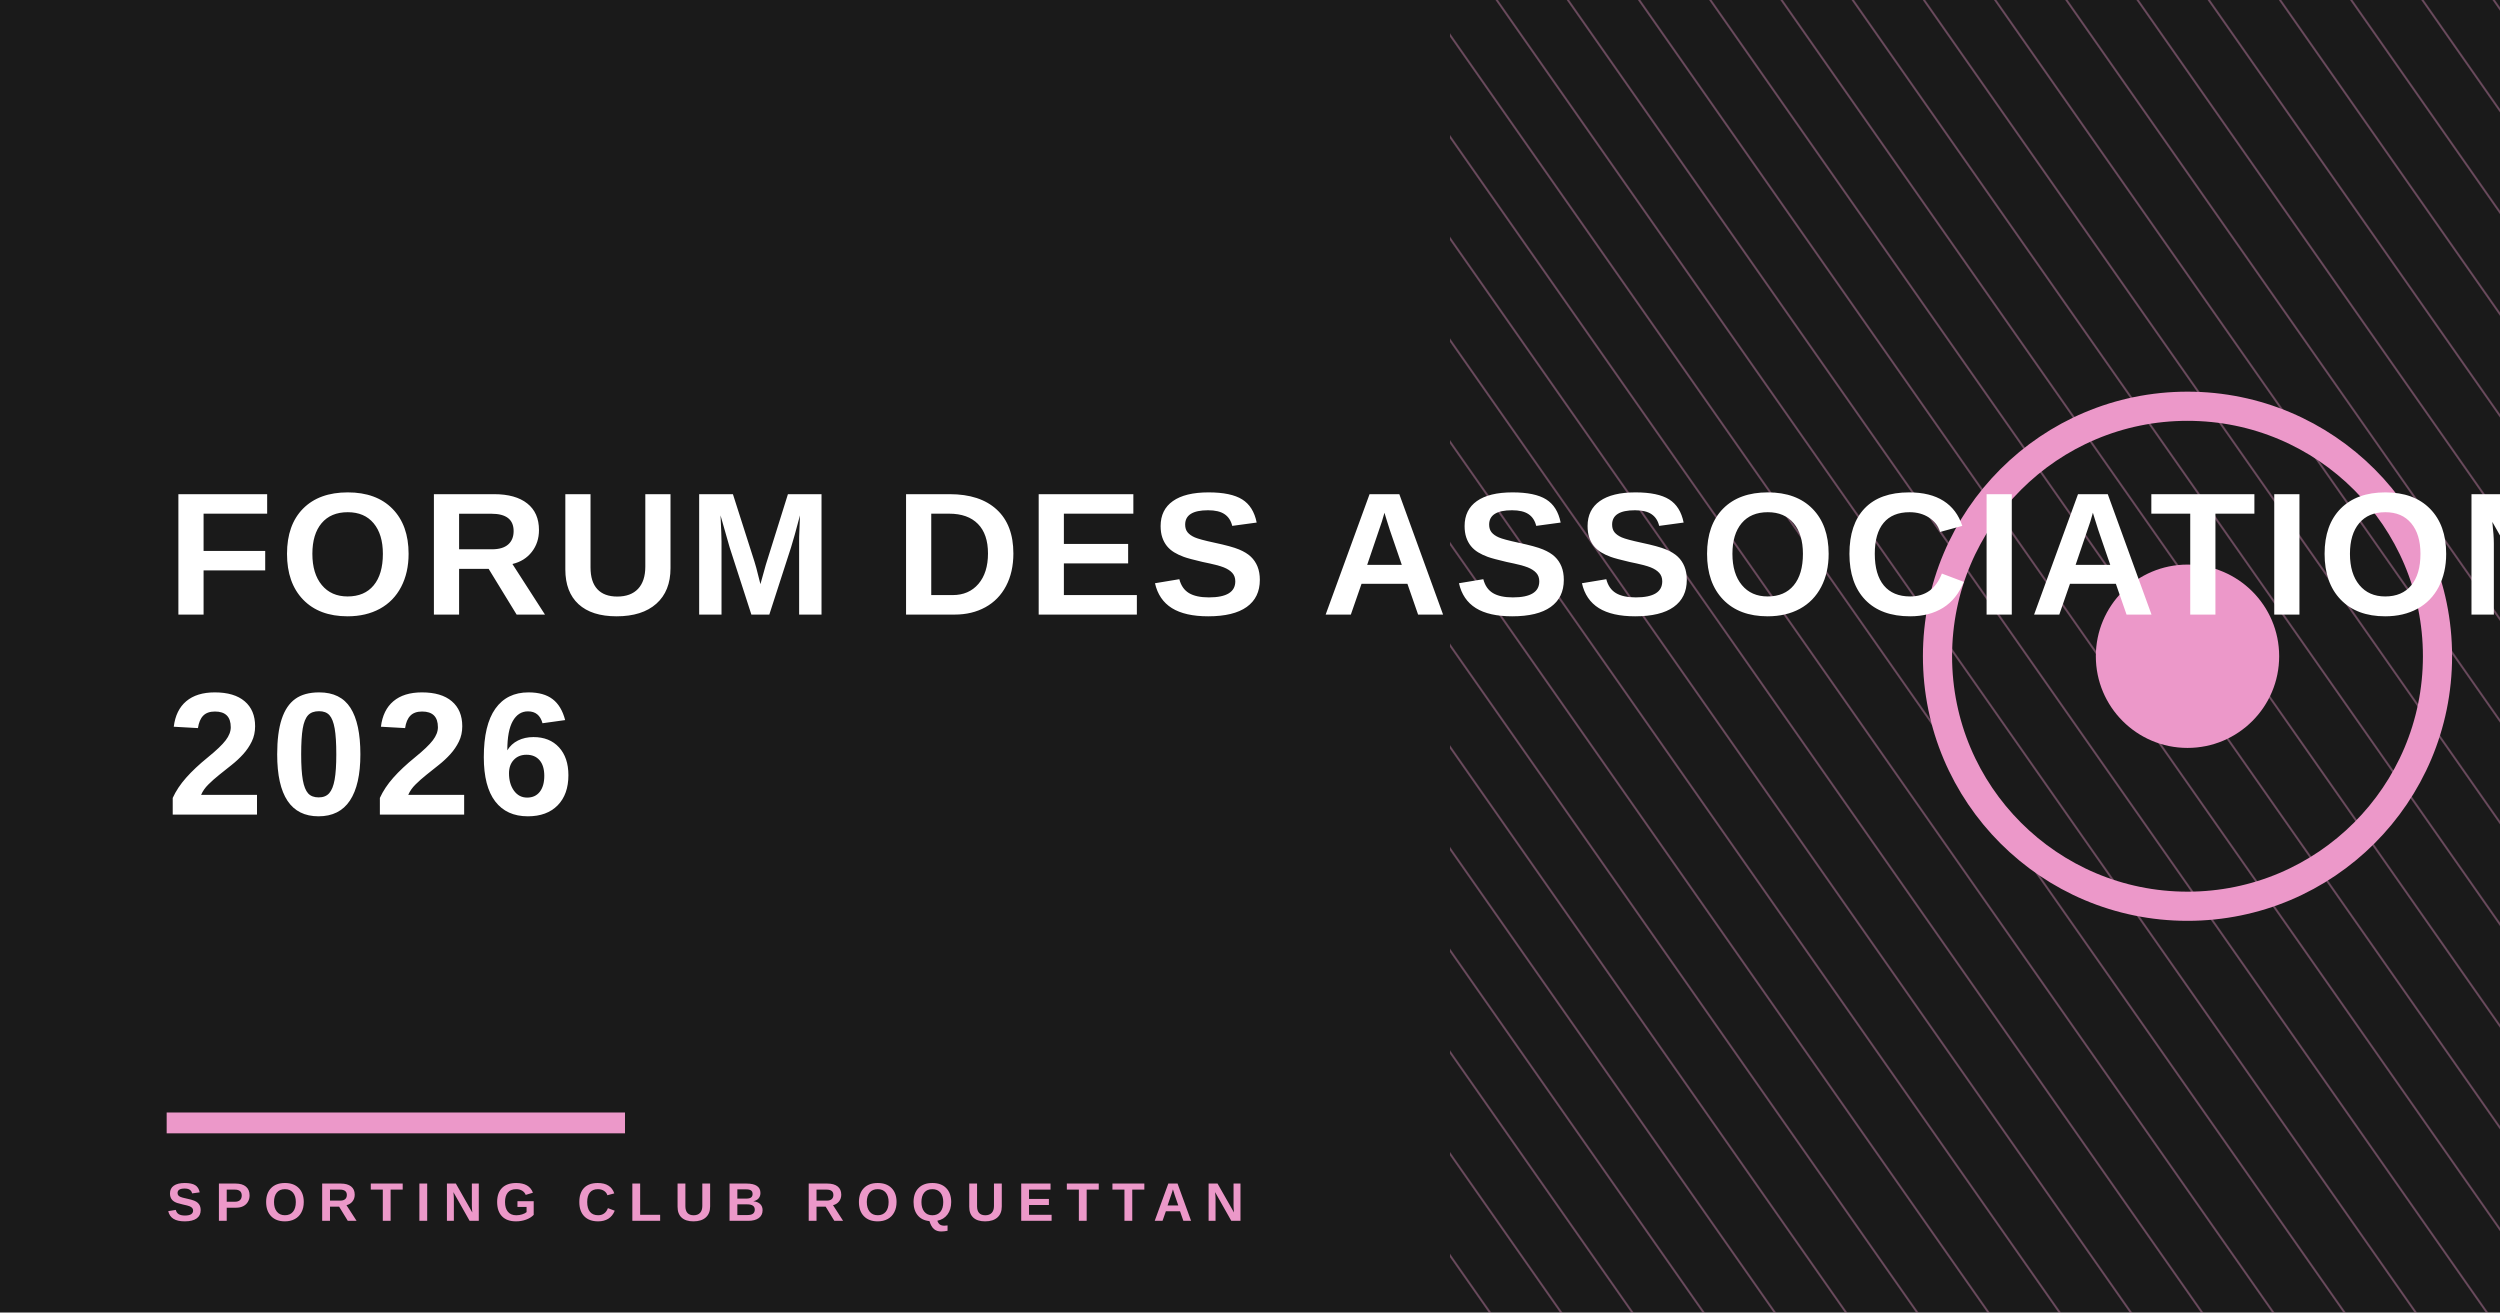
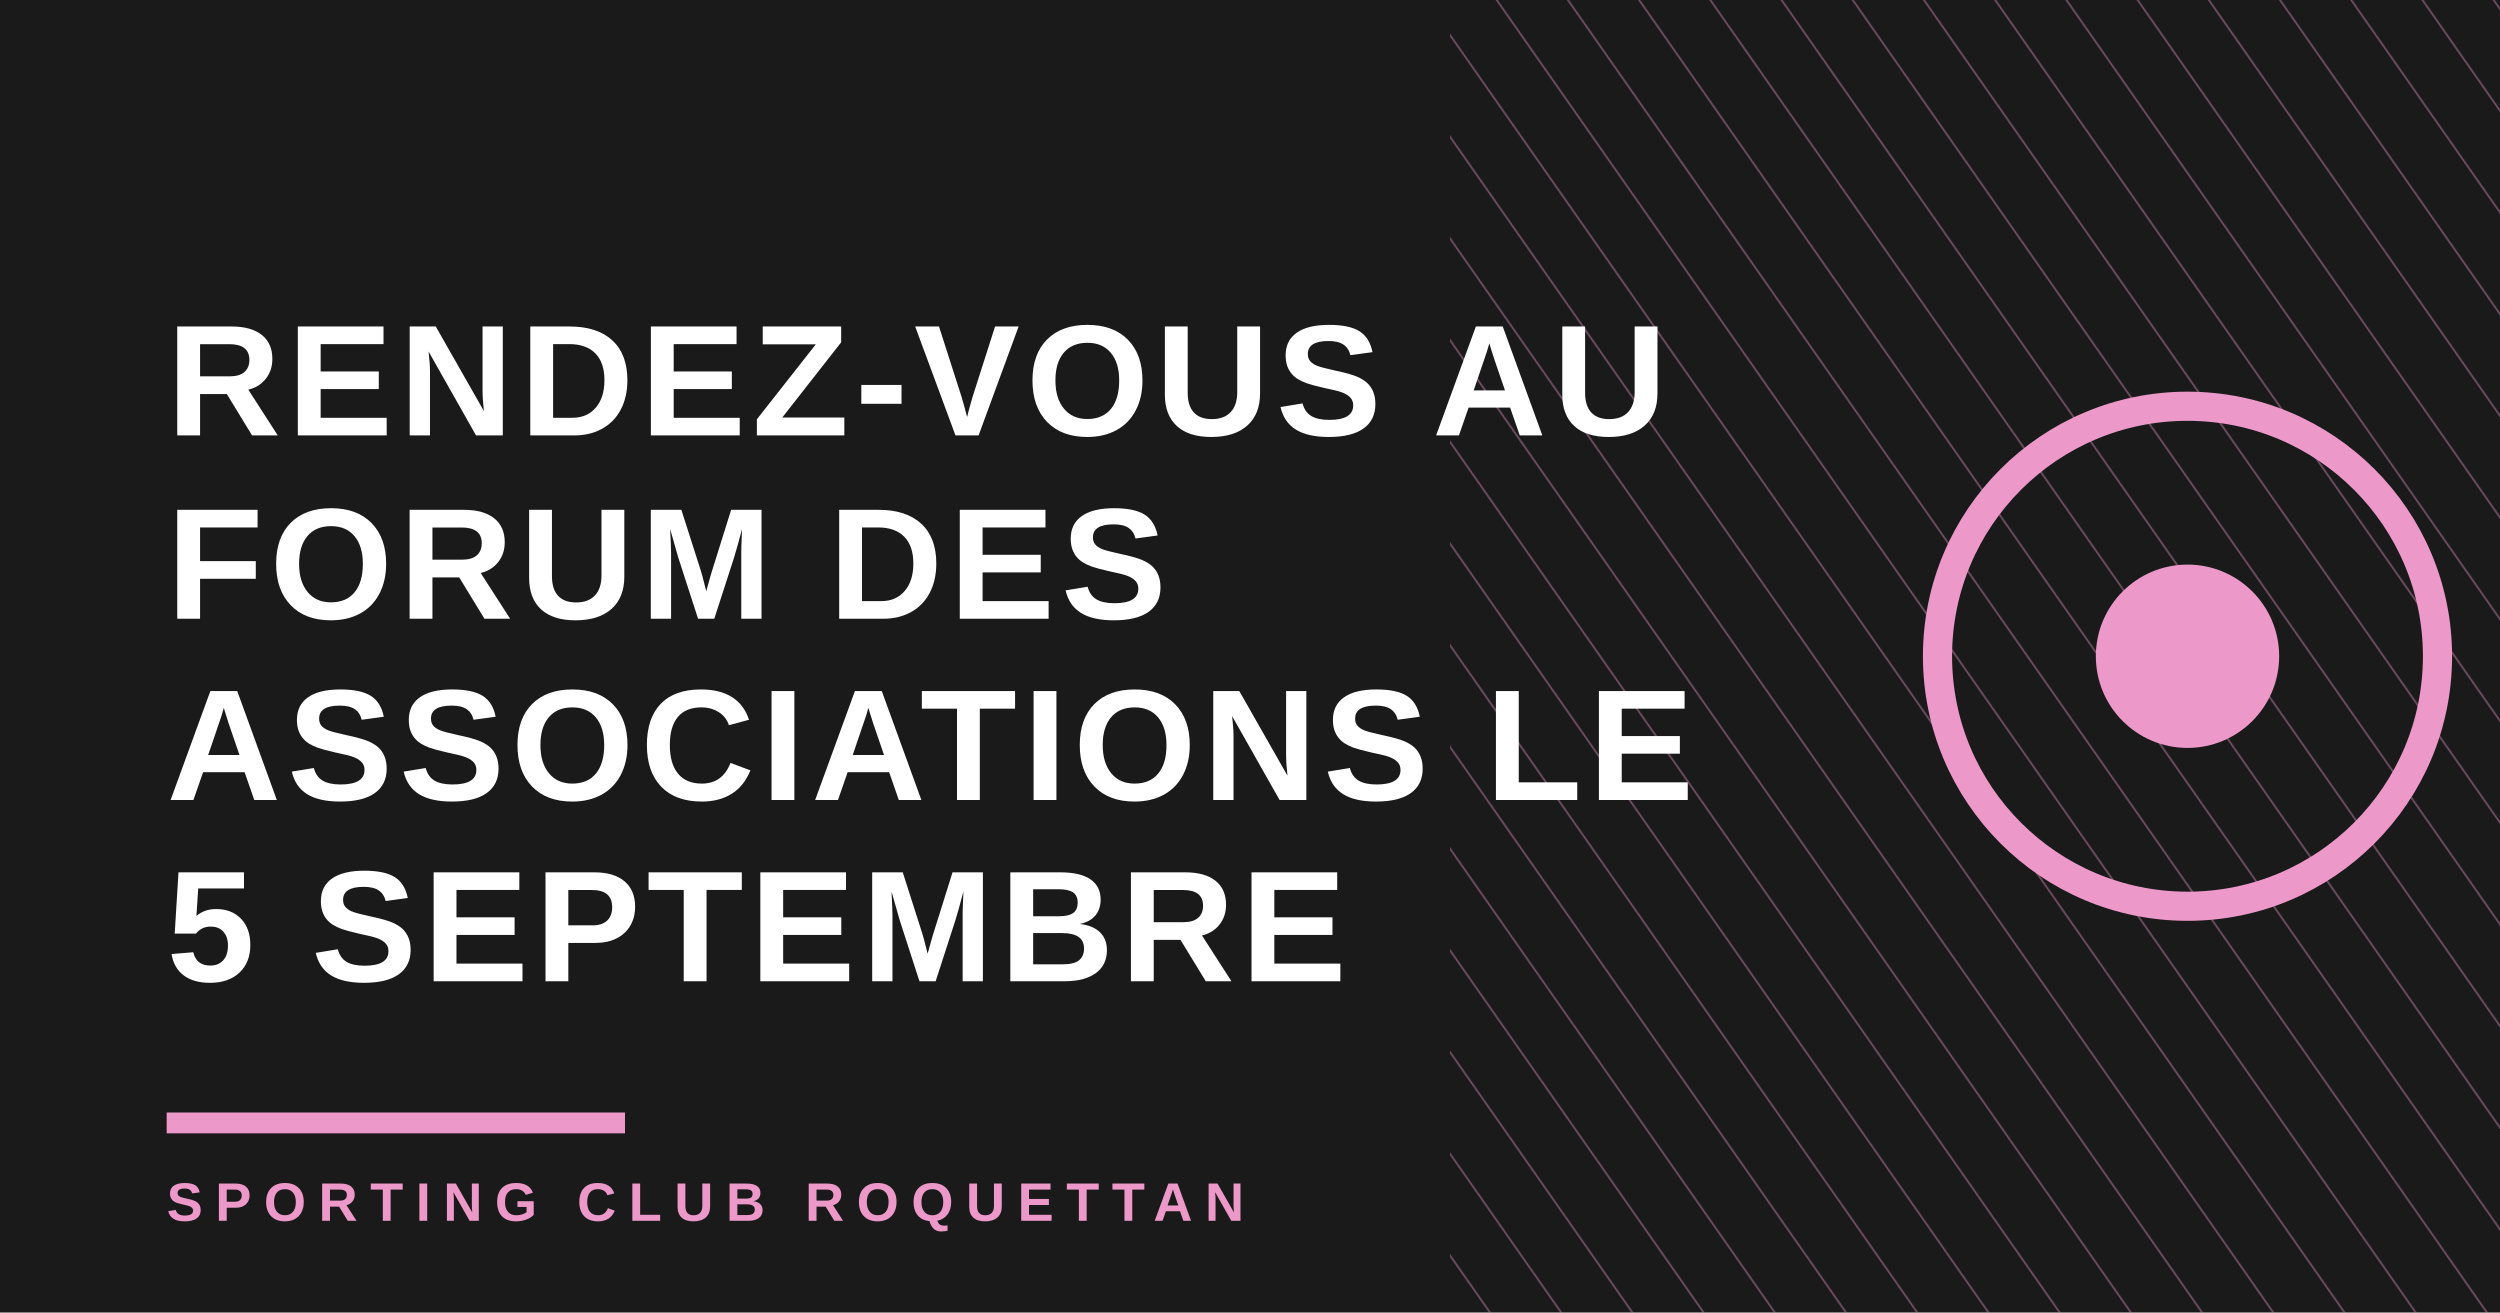
<svg xmlns="http://www.w3.org/2000/svg" width="1200" height="630" viewBox="0 0 1200 630" role="img" aria-label="Illustration abstraite rose et anthracite annonçant le Forum des associations du 5 septembre 2026">
  <defs>
    <pattern id="diagonales" width="28" height="28" patternUnits="userSpaceOnUse" patternTransform="rotate(-35)">
      <line x1="0" y1="0" x2="0" y2="28" stroke="#EC98C9" stroke-width="2" stroke-opacity="0.35" />
    </pattern>
  </defs>
  <rect width="1200" height="630" fill="#1A1A1A" />
  <rect x="696" width="504" height="630" fill="url(#diagonales)" />
  <rect x="80" y="534" width="220" height="10" fill="#EC98C9" />
  <circle cx="1050" cy="315" r="120" fill="none" stroke="#EC98C9" stroke-width="14" />
  <circle cx="1050" cy="315" r="44" fill="#EC98C9" />
  <g>
-     <text x="80" y="295" fill="#FFFFFF" font-family="Arial Narrow, Helvetica Neue, Arial, sans-serif" font-weight="800" font-size="84" letter-spacing="3" style="text-transform:uppercase">FORUM DES ASSOCIATIONS</text>
-     <text x="80" y="391" fill="#FFFFFF" font-family="Arial Narrow, Helvetica Neue, Arial, sans-serif" font-weight="800" font-size="84" letter-spacing="3" style="text-transform:uppercase">2026</text>
+     <text x="80" y="209" fill="#FFFFFF" font-family="Arial Narrow, Helvetica Neue, Arial, sans-serif" font-weight="800" font-size="76" letter-spacing="3" style="text-transform:uppercase">RENDEZ-VOUS AU</text>
+     <text x="80" y="297" fill="#FFFFFF" font-family="Arial Narrow, Helvetica Neue, Arial, sans-serif" font-weight="800" font-size="76" letter-spacing="3" style="text-transform:uppercase">FORUM DES</text>
+     <text x="80" y="384" fill="#FFFFFF" font-family="Arial Narrow, Helvetica Neue, Arial, sans-serif" font-weight="800" font-size="76" letter-spacing="3" style="text-transform:uppercase">ASSOCIATIONS LE</text>
+     <text x="80" y="471" fill="#FFFFFF" font-family="Arial Narrow, Helvetica Neue, Arial, sans-serif" font-weight="800" font-size="76" letter-spacing="3" style="text-transform:uppercase">5 SEPTEMBRE</text>
  </g>
  <text x="80" y="586" fill="#EC98C9" font-family="Arial Narrow, Helvetica Neue, Arial, sans-serif" font-weight="700" font-size="26" letter-spacing="6">SPORTING CLUB ROQUETTAN</text>
</svg>
